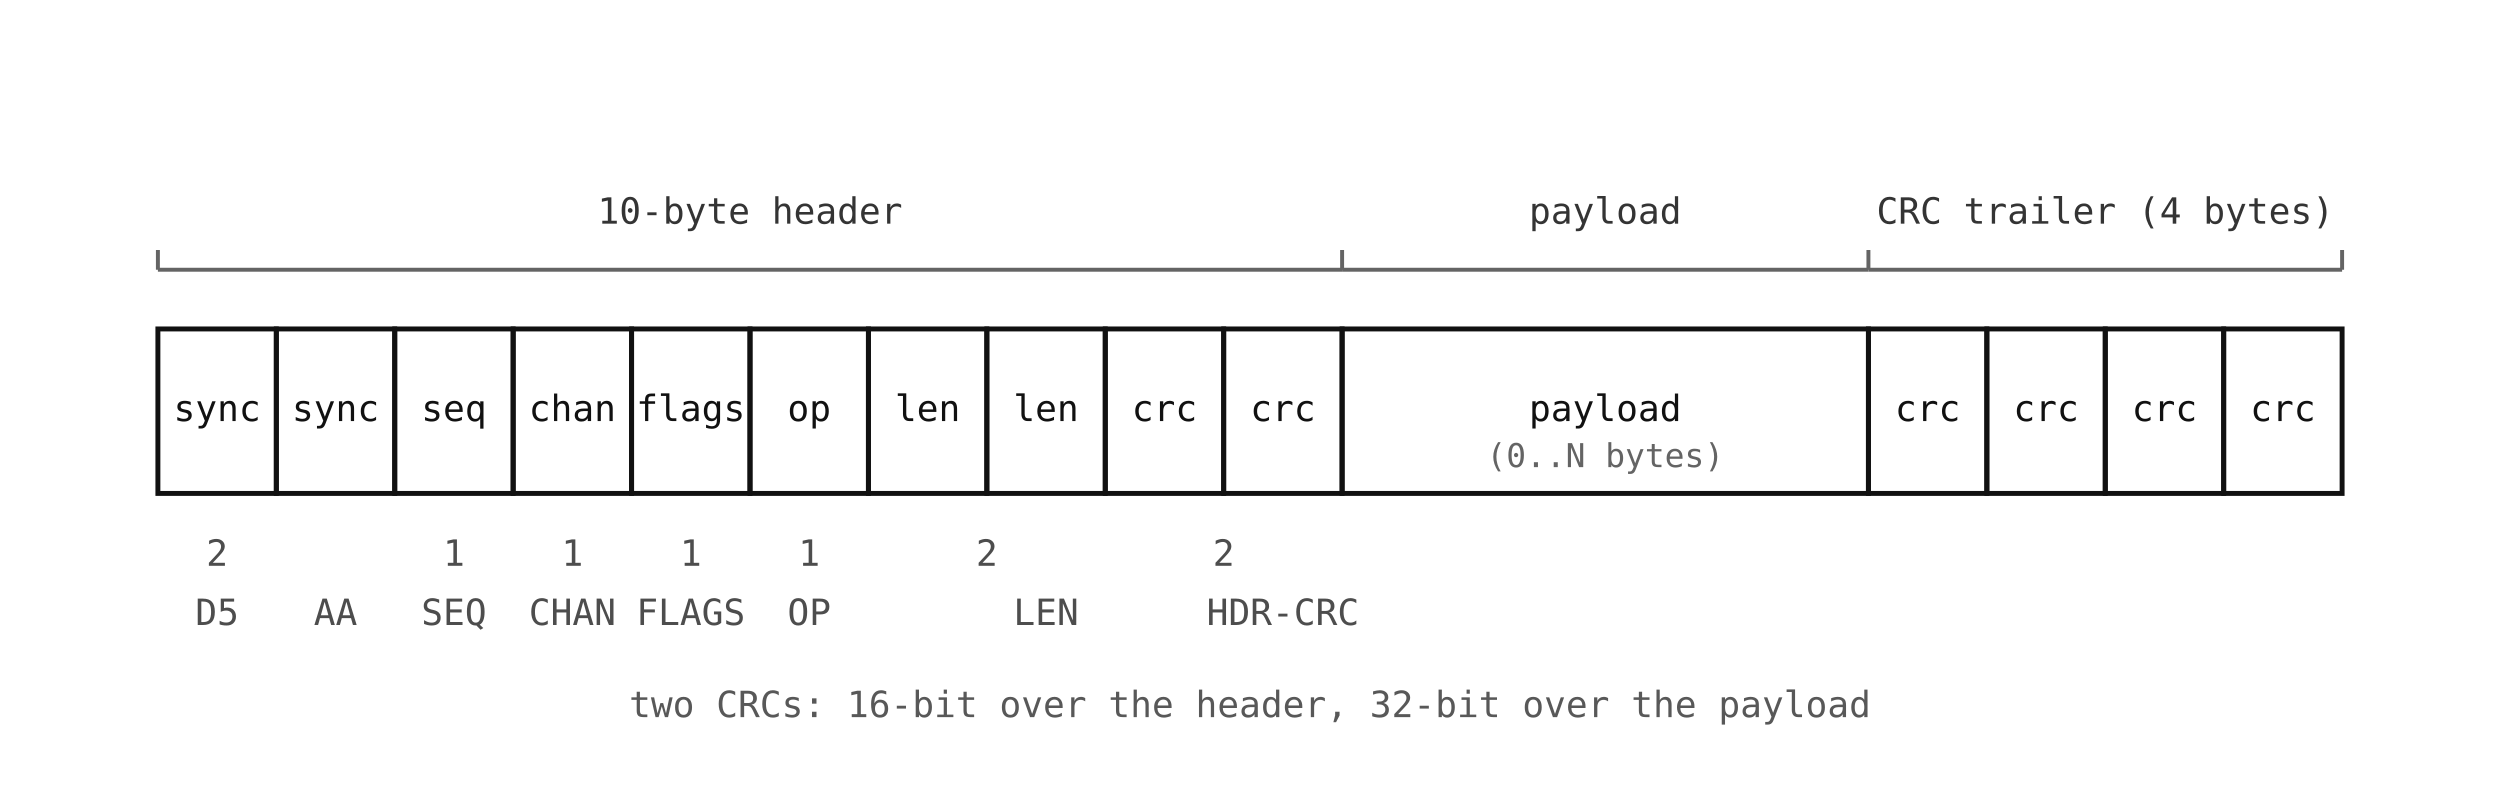
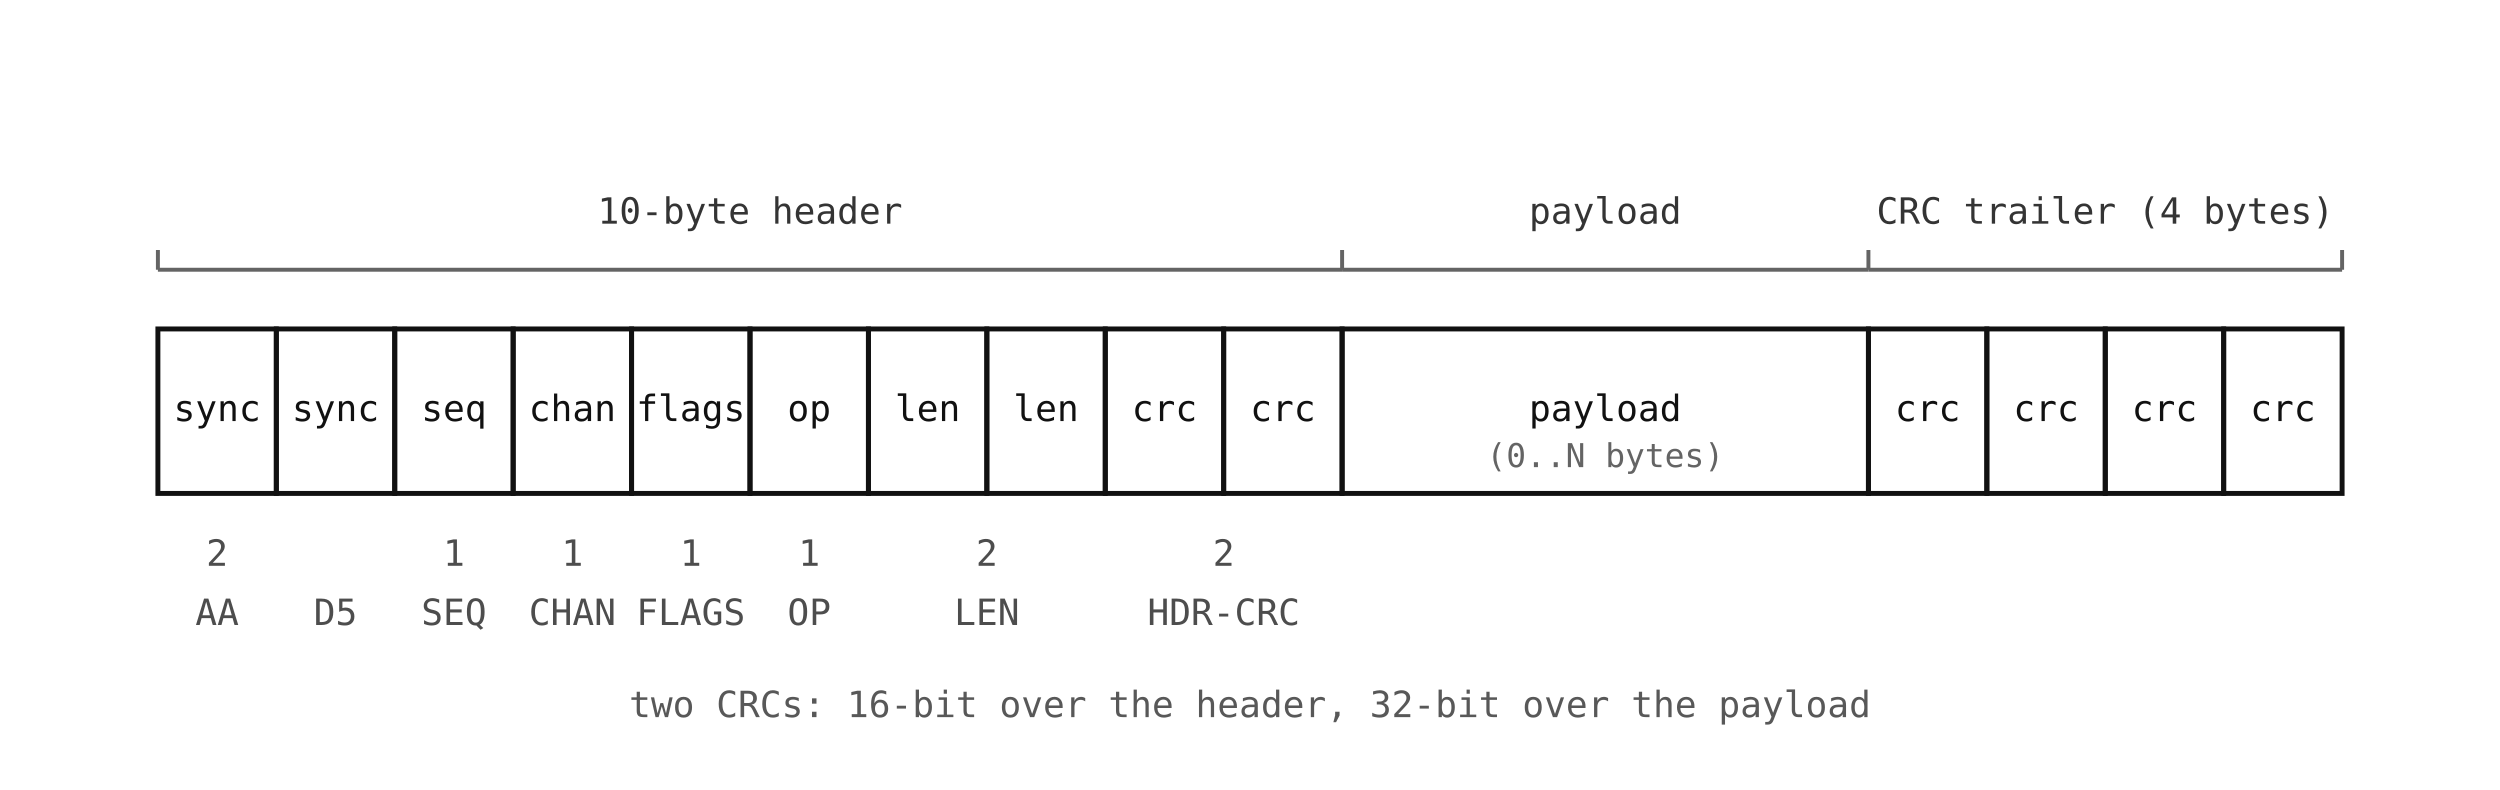
<svg xmlns="http://www.w3.org/2000/svg" viewBox="0 0 760 240" font-family="ui-monospace, SFMono-Regular, Menlo, Consolas, monospace" font-size="13">
  <style>
    svg { color: #111; }
    @media (prefers-color-scheme: dark) { svg { color: #eee; } }
  </style>
  <g fill="none" stroke="currentColor" stroke-width="1.5">
    <rect x="48" y="100" width="36" height="50" />
    <rect x="84" y="100" width="36" height="50" />
    <rect x="120" y="100" width="36" height="50" />
    <rect x="156" y="100" width="36" height="50" />
    <rect x="192" y="100" width="36" height="50" />
    <rect x="228" y="100" width="36" height="50" />
    <rect x="264" y="100" width="36" height="50" />
    <rect x="300" y="100" width="36" height="50" />
    <rect x="336" y="100" width="36" height="50" />
    <rect x="372" y="100" width="36" height="50" />
    <rect x="408" y="100" width="160" height="50" />
    <rect x="568" y="100" width="36" height="50" />
    <rect x="604" y="100" width="36" height="50" />
    <rect x="640" y="100" width="36" height="50" />
    <rect x="676" y="100" width="36" height="50" />
  </g>
  <g fill="currentColor" font-size="11" text-anchor="middle">
    <text x="66" y="128">sync</text>
    <text x="102" y="128">sync</text>
    <text x="138" y="128">seq</text>
    <text x="174" y="128">chan</text>
    <text x="210" y="128">flags</text>
    <text x="246" y="128">op</text>
    <text x="282" y="128">len</text>
    <text x="318" y="128">len</text>
    <text x="354" y="128">crc</text>
    <text x="390" y="128">crc</text>
    <text x="488" y="128">payload</text>
    <text x="488" y="142" font-size="10" opacity="0.65">(0..N bytes)</text>
    <text x="586" y="128">crc</text>
    <text x="622" y="128">crc</text>
    <text x="658" y="128">crc</text>
    <text x="694" y="128">crc</text>
  </g>
  <g fill="none" stroke="currentColor" stroke-width="1.2" opacity="0.65">
    <line x1="48" y1="82" x2="408" y2="82" />
    <line x1="48" y1="76" x2="48" y2="82" />
    <line x1="408" y1="76" x2="408" y2="82" />
    <line x1="408" y1="82" x2="568" y2="82" />
    <line x1="568" y1="76" x2="568" y2="82" />
    <line x1="568" y1="82" x2="712" y2="82" />
    <line x1="712" y1="76" x2="712" y2="82" />
  </g>
  <g fill="currentColor" font-size="11" text-anchor="middle" opacity="0.85">
    <text x="228" y="68">10-byte header</text>
    <text x="488" y="68">payload</text>
    <text x="640" y="68">CRC trailer (4 bytes)</text>
  </g>
  <g fill="currentColor" font-size="11" text-anchor="middle" opacity="0.75">
    <text x="66" y="172">2</text>
    <text x="138" y="172">1</text>
    <text x="174" y="172">1</text>
    <text x="210" y="172">1</text>
    <text x="246" y="172">1</text>
    <text x="300" y="172">2</text>
    <text x="372" y="172">2</text>
  </g>
  <g fill="currentColor" font-size="11" text-anchor="middle" opacity="0.75">
-     <text x="66" y="190">D5</text>
-     <text x="102" y="190">AA</text>
+     <text x="66" y="190">AA</text>
+     <text x="102" y="190">D5</text>
    <text x="138" y="190">SEQ</text>
    <text x="174" y="190">CHAN</text>
    <text x="210" y="190">FLAGS</text>
    <text x="246" y="190">OP</text>
-     <text x="318" y="190">LEN</text>
-     <text x="390" y="190">HDR-CRC</text>
+     <text x="300" y="190">LEN</text>
+     <text x="372" y="190">HDR-CRC</text>
  </g>
  <g fill="currentColor" font-size="11" text-anchor="middle" opacity="0.7">
    <text x="380" y="218">two CRCs: 16-bit over the header, 32-bit over the payload</text>
  </g>
</svg>
